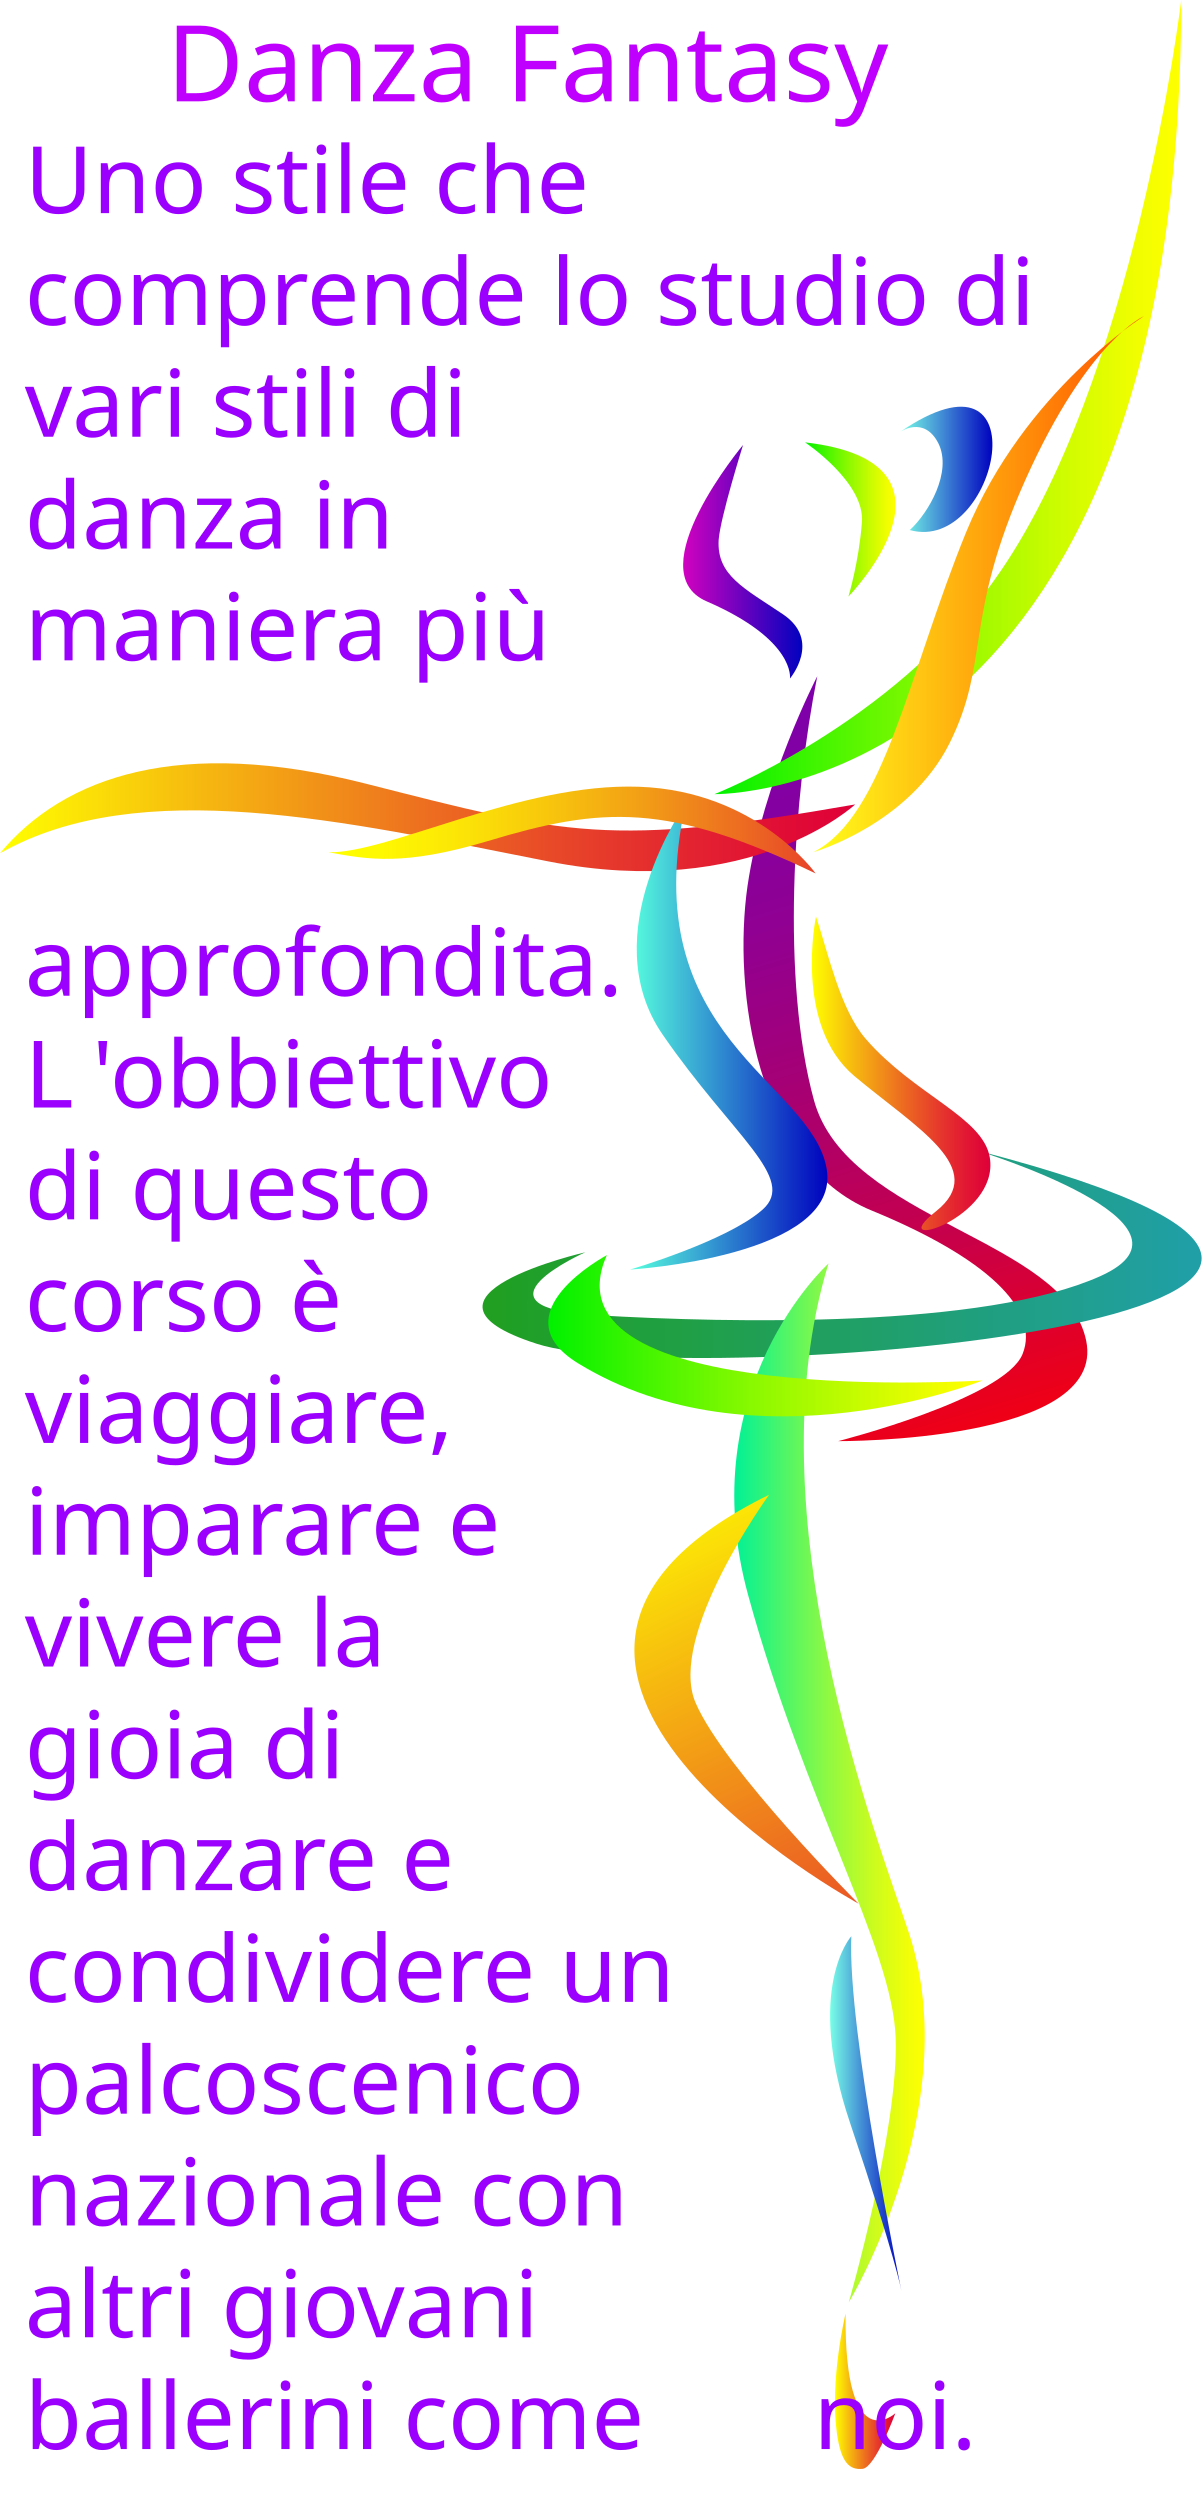
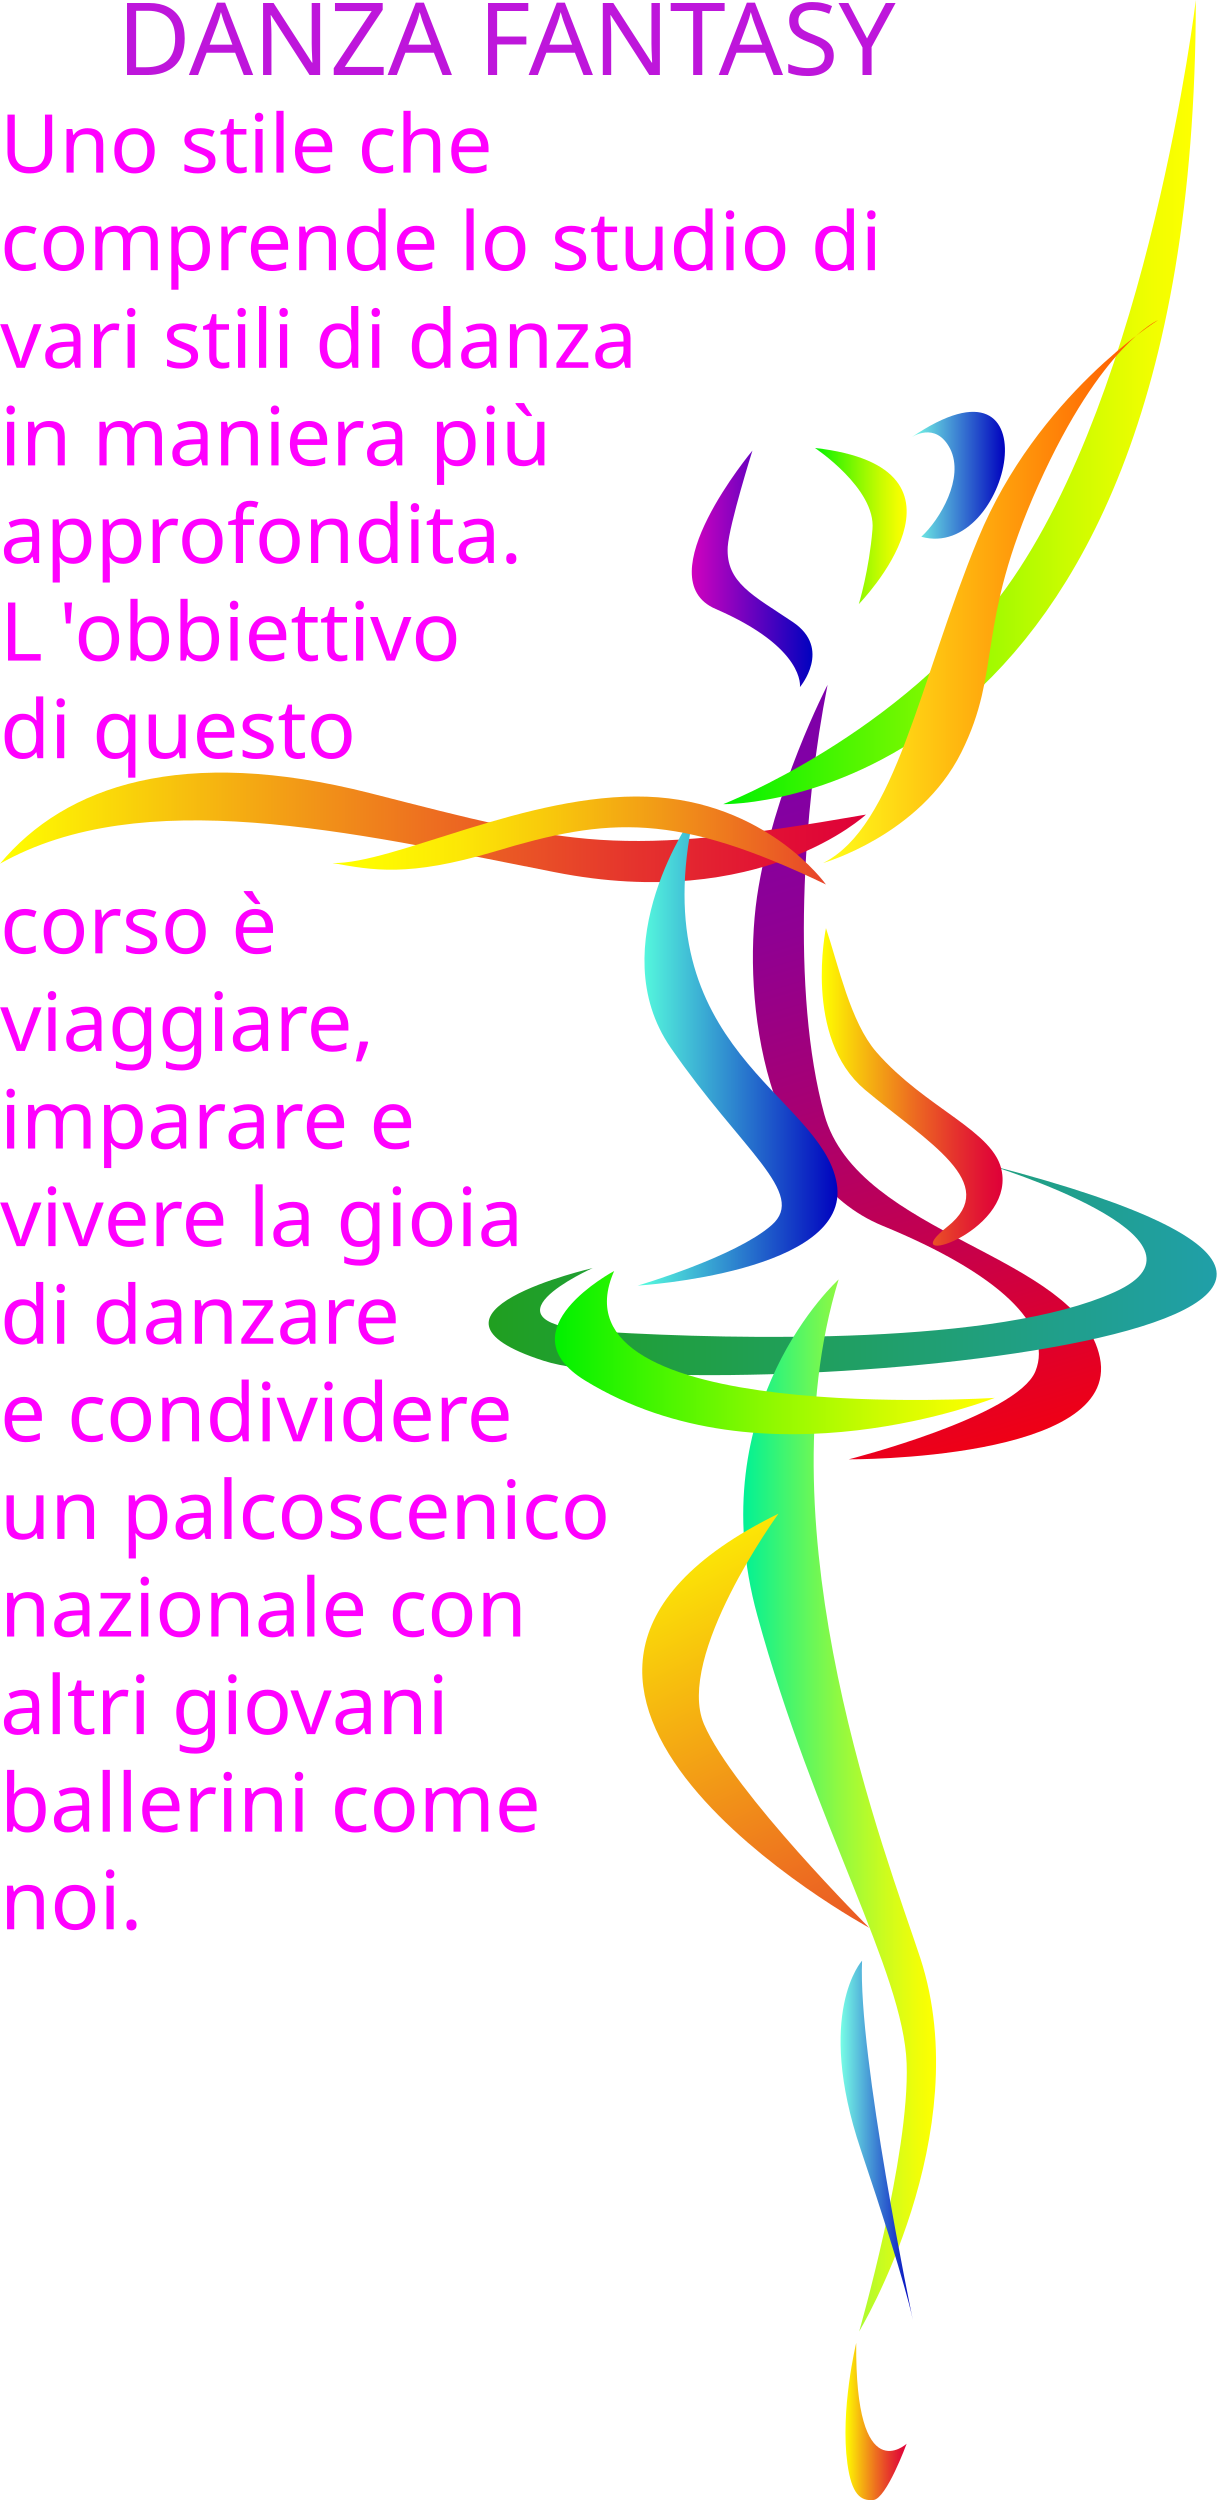
- <svg xmlns="http://www.w3.org/2000/svg" version="1.1" id="Layer_1" x="0px" y="0px" viewBox="-63.2 7.8 374.1 778.2" style="enable-background:new -63.2 7.8 374.1 778.2;" xml:space="preserve">
+ <svg xmlns="http://www.w3.org/2000/svg" version="1.1" id="Layer_1" x="0px" y="0px" viewBox="0 0 374 768.5" style="enable-background:new 0 0 374 768.5;" xml:space="preserve">
  <style type="text/css">
	.st0{fill:url(#SVGID_1_);}
	.st1{fill:url(#SVGID_2_);}
	.st2{fill:url(#SVGID_3_);}
	.st3{fill:url(#SVGID_4_);}
	.st4{fill:url(#SVGID_5_);}
	.st5{fill:url(#SVGID_6_);}
	.st6{fill:url(#SVGID_7_);}
	.st7{fill:url(#SVGID_8_);}
	.st8{fill:url(#SVGID_9_);}
	.st9{fill:url(#SVGID_10_);}
	.st10{fill:url(#SVGID_11_);}
	.st11{fill:url(#SVGID_12_);}
	.st12{fill:url(#SVGID_13_);}
	.st13{fill:url(#SVGID_14_);}
	.st14{fill:url(#SVGID_15_);}
	.st15{fill:url(#SVGID_16_);}
	.st16{fill:none;}
- 	.st17{fill:#C000FF;}
+ 	.st17{fill:#BE16DB;}
	.st18{font-family:'Vivian';}
- 	.st19{font-size:33px;}
- 	.st20{fill:#9B00FF;}
- 	.st21{font-size:29px;}
+ 	.st19{font-size:31px;}
+ 	.st20{fill:#FF00FF;}
+ 	.st21{font-size:25px;}
	.st22{font-family:'MyriadPro-Regular';}
</style>
  <g>
-     <linearGradient id="SVGID_1_" gradientUnits="userSpaceOnUse" x1="149.498" y1="612.95" x2="186.603" y2="612.95" gradientTransform="matrix(1 0 0 -1 0 795.6)">
+     <linearGradient id="SVGID_1_" gradientUnits="userSpaceOnUse" x1="212.66" y1="174.811" x2="249.79" y2="174.811">
      <stop offset="0" style="stop-color:#D102BF" />
      <stop offset="1" style="stop-color:#0002BF" />
    </linearGradient>
-     <path class="st0" d="M168.1,146.3c0,0-32.9,39.4-11.3,48.7c27.7,12,25.9,24,25.9,24s10-11.8-2.2-20s-20.6-12.1-20-23.1   C161,168.9,168.1,146.3,168.1,146.3z" />
-     <linearGradient id="SVGID_2_" gradientUnits="userSpaceOnUse" x1="246.344" y1="321.437" x2="170.345" y2="575.437" gradientTransform="matrix(1 0 0 -1 0 795.6)">
+     <path class="st0" d="M231.3,138.5c0,0-32.9,39.4-11.3,48.7c27.7,12,25.9,24,25.9,24s10-11.8-2.2-20c-12.2-8.2-20.6-12.1-20-23.1   C224.2,161.1,231.3,138.5,231.3,138.5z" />
+     <linearGradient id="SVGID_2_" gradientUnits="userSpaceOnUse" x1="309.594" y1="466.337" x2="233.594" y2="212.337">
      <stop offset="0" style="stop-color:#FF0000" />
      <stop offset="7.378685e-002" style="stop-color:#F10013" />
      <stop offset="0.306" style="stop-color:#C80049" />
      <stop offset="0.523" style="stop-color:#A70073" />
      <stop offset="0.718" style="stop-color:#900092" />
      <stop offset="0.883" style="stop-color:#8200A4" />
      <stop offset="1" style="stop-color:#7D00AB" />
    </linearGradient>
-     <path class="st1" d="M191.2,218.3c0,0-16.9,32.6-21.7,65.2c-4.7,32.6,2.8,86.4,38.6,101.1s52.6,30.8,47,44.7   c-5.6,13.9-57.4,27.1-57.4,27.1s83.8,0.5,77.2-31.3c-6.6-31.8-74.3-37.2-84.7-74.7C179.9,312.9,183.7,255.8,191.2,218.3z" />
-     <linearGradient id="SVGID_3_" gradientUnits="userSpaceOnUse" x1="87.01" y1="397.388" x2="310.845" y2="397.388" gradientTransform="matrix(1 0 0 -1 0 795.6)">
+     <path class="st1" d="M254.4,210.5c0,0-16.9,32.6-21.7,65.2c-4.7,32.6,2.8,86.4,38.6,101.1c35.8,14.7,52.6,30.8,47,44.7   c-5.6,13.9-57.4,27.1-57.4,27.1s83.8,0.5,77.2-31.3c-6.6-31.8-74.3-37.2-84.7-74.7C243.1,305.1,246.9,248,254.4,210.5z" />
+     <linearGradient id="SVGID_3_" gradientUnits="userSpaceOnUse" x1="150.271" y1="390.402" x2="374.023" y2="390.402">
      <stop offset="0" style="stop-color:#209F20" />
      <stop offset="1" style="stop-color:#209FA8" />
    </linearGradient>
-     <path class="st2" d="M240.8,365.9c0,0,74.7,22.8,38.6,39.1c-36.1,16.3-115,14.7-157,12.2c-42-2.4-3.4-19.6-3.4-19.6   s-60.5,13.9-15.1,28.5C149.3,440.9,442.4,418,240.8,365.9z" />
-     <linearGradient id="SVGID_4_" gradientUnits="userSpaceOnUse" x1="165.367" y1="232.8" x2="224.644" y2="232.8" gradientTransform="matrix(1 0 0 -1 0 795.6)">
+     <path class="st2" d="M304,358.1c0,0,74.7,22.8,38.6,39.1c-36.1,16.3-115,14.7-157,12.2c-42-2.4-3.4-19.6-3.4-19.6   s-60.5,13.9-15.1,28.5C212.5,433.1,505.5,410.2,304,358.1z" />
+     <linearGradient id="SVGID_4_" gradientUnits="userSpaceOnUse" x1="228.473" y1="555.005" x2="287.721" y2="555.005">
      <stop offset="0" style="stop-color:#00F196" />
      <stop offset="0.212" style="stop-color:#40F570" />
      <stop offset="0.499" style="stop-color:#91F941" />
      <stop offset="0.735" style="stop-color:#CCFC1E" />
      <stop offset="0.908" style="stop-color:#F1FE08" />
      <stop offset="1" style="stop-color:#FFFF00" />
    </linearGradient>
-     <path class="st3" d="M194.7,401.1c0,0-42.8,38.6-25,103.3c17.7,64.7,44.9,109.5,45.9,137.7S201,724.5,201,724.5   s36.5-60.5,18.8-114.8C209.6,579,170.7,479.3,194.7,401.1z" />
-     <linearGradient id="SVGID_5_" gradientUnits="userSpaceOnUse" x1="187.355" y1="626.1" x2="215.567" y2="626.1" gradientTransform="matrix(1 0 0 -1 0 795.6)">
+     <path class="st3" d="M257.8,393.3c0,0-42.8,38.6-25,103.3c17.7,64.7,44.9,109.5,45.9,137.7c1,28.2-14.6,82.4-14.6,82.4   s36.5-60.5,18.8-114.8C272.8,571.2,233.8,471.5,257.8,393.3z" />
+     <linearGradient id="SVGID_5_" gradientUnits="userSpaceOnUse" x1="250.517" y1="161.665" x2="278.729" y2="161.665">
      <stop offset="0" style="stop-color:#00F100" />
      <stop offset="0.212" style="stop-color:#40F500" />
      <stop offset="0.499" style="stop-color:#91F900" />
      <stop offset="0.735" style="stop-color:#CCFC00" />
      <stop offset="0.908" style="stop-color:#F1FE00" />
      <stop offset="1" style="stop-color:#FFFF00" />
    </linearGradient>
-     <path class="st4" d="M187.4,145.5c0,0,18.8,12.5,17.7,25c-1,12.5-4.2,23-4.2,23S241.6,151.7,187.4,145.5z" />
-     <linearGradient id="SVGID_6_" gradientUnits="userSpaceOnUse" x1="138.958" y1="327.596" x2="246.958" y2="102.597" gradientTransform="matrix(1 0 0 -1 0 795.6)">
+     <path class="st4" d="M250.5,137.7c0,0,18.8,12.5,17.7,25c-1,12.5-4.2,23-4.2,23S304.8,143.9,250.5,137.7z" />
+     <linearGradient id="SVGID_6_" gradientUnits="userSpaceOnUse" x1="202.115" y1="460.205" x2="310.115" y2="685.205">
      <stop offset="0" style="stop-color:#FFFF00" />
      <stop offset="0.212" style="stop-color:#F7BF0E" />
      <stop offset="0.499" style="stop-color:#ED6E20" />
      <stop offset="0.735" style="stop-color:#E5332D" />
      <stop offset="0.908" style="stop-color:#E10E35" />
      <stop offset="1" style="stop-color:#DF0038" />
    </linearGradient>
-     <path class="st5" d="M176.2,473.1c0,0-31.8,43.8-22.9,64.7c9,20.9,50.8,62.6,50.8,62.6S67.7,526.3,176.2,473.1z" />
-     <linearGradient id="SVGID_7_" gradientUnits="userSpaceOnUse" x1="159.2" y1="664.199" x2="304.5" y2="664.199" gradientTransform="matrix(1 0 0 -1 0 795.6)">
+     <path class="st5" d="M239.3,465.3c0,0-31.8,43.8-22.9,64.7c9,20.9,50.8,62.6,50.8,62.6S130.9,518.5,239.3,465.3z" />
+     <linearGradient id="SVGID_7_" gradientUnits="userSpaceOnUse" x1="222.346" y1="123.61" x2="367.644" y2="123.61">
      <stop offset="0" style="stop-color:#00F100" />
      <stop offset="0.212" style="stop-color:#40F500" />
      <stop offset="0.499" style="stop-color:#91F900" />
      <stop offset="0.735" style="stop-color:#CCFC00" />
      <stop offset="0.908" style="stop-color:#F1FE00" />
      <stop offset="1" style="stop-color:#FFFF00" />
    </linearGradient>
-     <path class="st6" d="M304.5,7.8c0,0-14.3,119.4-58.2,180.6c-32.4,45.3-87.1,66.6-87.1,66.6S304.2,257.9,304.5,7.8z" />
-     <linearGradient id="SVGID_8_" gradientUnits="userSpaceOnUse" x1="-63.2" y1="533.42" x2="203" y2="533.42" gradientTransform="matrix(1 0 0 -1 0 795.6)">
+     <path class="st6" d="M367.6,0c0,0-14.3,119.4-58.2,180.6c-32.4,45.3-87.1,66.6-87.1,66.6S367.3,250.1,367.6,0z" />
+     <linearGradient id="SVGID_8_" gradientUnits="userSpaceOnUse" x1="0" y1="254.322" x2="266.168" y2="254.322">
      <stop offset="0" style="stop-color:#FFFF00" />
      <stop offset="0.212" style="stop-color:#F7BF0E" />
      <stop offset="0.499" style="stop-color:#ED6E20" />
      <stop offset="0.735" style="stop-color:#E5332D" />
      <stop offset="0.908" style="stop-color:#E10E35" />
      <stop offset="1" style="stop-color:#DF0038" />
    </linearGradient>
-     <path class="st7" d="M203,258.2c0,0-32.3,30.3-95.7,17.7c-63.4-12.5-126.8-27.1-170.5-2.5c20.1-24.1,56.2-36.3,113.7-21.7   C113.2,267.6,126,271.7,203,258.2z" />
-     <linearGradient id="SVGID_9_" gradientUnits="userSpaceOnUse" x1="216.9" y1="641.704" x2="245.72" y2="641.704" gradientTransform="matrix(1 0 0 -1 0 795.6)">
+     <path class="st7" d="M266.2,250.4c0,0-32.3,30.3-95.7,17.7C107.1,255.6,43.7,240.9,0,265.5c20.1-24.1,56.2-36.3,113.7-21.7   C176.4,259.8,189.1,263.9,266.2,250.4z" />
+     <linearGradient id="SVGID_9_" gradientUnits="userSpaceOnUse" x1="280.07" y1="146.101" x2="308.882" y2="146.101">
      <stop offset="0" style="stop-color:#78FFE6" />
      <stop offset="1" style="stop-color:#0002BF" />
    </linearGradient>
-     <path class="st8" d="M216.9,142.3c0,0,7.5-5.3,12,3.5c4.4,8.9-3.1,21.7-8.9,27C247.5,180.4,261.7,111.7,216.9,142.3z" />
-     <linearGradient id="SVGID_10_" gradientUnits="userSpaceOnUse" x1="132.9" y1="465.05" x2="194.359" y2="465.05" gradientTransform="matrix(1 0 0 -1 0 795.6)">
+     <path class="st8" d="M280.1,134.5c0,0,7.5-5.3,12,3.5c4.4,8.9-3.1,21.7-8.9,27C310.7,172.6,324.9,103.9,280.1,134.5z" />
+     <linearGradient id="SVGID_10_" gradientUnits="userSpaceOnUse" x1="196.044" y1="322.769" x2="257.493" y2="322.769">
      <stop offset="0" style="stop-color:#57FFDE" />
      <stop offset="1" style="stop-color:#0002BF" />
    </linearGradient>
-     <path class="st9" d="M150.2,258.1c0,0-28.8,40.4-7.1,71.8c21.7,31.5,42.1,44.8,31,54.5c-11.1,9.8-41.2,18.6-41.2,18.6   s66.1-4,61.2-31.5C189.2,344.1,134.2,330.8,150.2,258.1z" />
-     <linearGradient id="SVGID_11_" gradientUnits="userSpaceOnUse" x1="195.191" y1="129.9" x2="217.347" y2="129.9" gradientTransform="matrix(1 0 0 -1 0 795.6)">
+     <path class="st9" d="M213.3,250.3c0,0-28.8,40.4-7.1,71.8c21.7,31.5,42.1,44.8,31,54.5c-11.1,9.8-41.2,18.6-41.2,18.6   s66.1-4,61.2-31.5C252.4,336.3,197.4,323,213.3,250.3z" />
+     <linearGradient id="SVGID_11_" gradientUnits="userSpaceOnUse" x1="258.357" y1="657.914" x2="280.513" y2="657.914">
      <stop offset="0" style="stop-color:#78FFE6" />
      <stop offset="1" style="stop-color:#0002BF" />
    </linearGradient>
-     <path class="st10" d="M201.8,610.5c0,0-14.6,16-0.4,58.1s16,52.3,16,52.3S200.5,639.8,201.8,610.5z" />
-     <linearGradient id="SVGID_12_" gradientUnits="userSpaceOnUse" x1="189.509" y1="453.686" x2="245.098" y2="453.686" gradientTransform="matrix(1 0 0 -1 0 795.6)">
+     <path class="st10" d="M265,602.7c0,0-14.6,16-0.4,58.1c14.2,42.1,16,52.3,16,52.3S263.7,632,265,602.7z" />
+     <linearGradient id="SVGID_12_" gradientUnits="userSpaceOnUse" x1="252.616" y1="334.031" x2="308.192" y2="334.031">
      <stop offset="0" style="stop-color:#FFFF00" />
      <stop offset="0.212" style="stop-color:#F7BF0E" />
      <stop offset="0.499" style="stop-color:#ED6E20" />
      <stop offset="0.735" style="stop-color:#E5332D" />
      <stop offset="0.908" style="stop-color:#E10E35" />
      <stop offset="1" style="stop-color:#DF0038" />
    </linearGradient>
-     <path class="st11" d="M206.3,331.2c-8-9.2-11.7-26.8-15.5-38.1c0,0-7.1,33.7,12,49.7s42.1,28.8,25.3,42.1   c-16.9,13.3,20,2.2,16.8-16.8C242.8,355.5,221.5,348.7,206.3,331.2z" />
-     <linearGradient id="SVGID_13_" gradientUnits="userSpaceOnUse" x1="189.9" y1="605.95" x2="292.9" y2="605.95" gradientTransform="matrix(1 0 0 -1 0 795.6)">
+     <path class="st11" d="M269.4,323.4c-8-9.2-11.7-26.8-15.5-38.1c0,0-7.1,33.7,12,49.7c19.1,16,42.1,28.8,25.3,42.1   c-16.9,13.3,20,2.2,16.8-16.8C306,347.7,284.6,340.9,269.4,323.4z" />
+     <linearGradient id="SVGID_13_" gradientUnits="userSpaceOnUse" x1="253.021" y1="181.846" x2="356.065" y2="181.846">
      <stop offset="0" style="stop-color:#FFFF1A" />
      <stop offset="1" style="stop-color:#FF4D00" />
    </linearGradient>
-     <path class="st12" d="M189.9,273.1c0,0,29.8-8.5,42.5-34s4.2-38.7,23.7-82.2c19.5-43.4,36.8-50.7,36.8-50.7s-37.2,23.2-55.3,67.1   C219.6,217.3,212.2,261.9,189.9,273.1z" />
-     <linearGradient id="SVGID_14_" gradientUnits="userSpaceOnUse" x1="39" y1="529.428" x2="190.7" y2="529.428" gradientTransform="matrix(1 0 0 -1 0 795.6)">
+     <path class="st12" d="M253,265.3c0,0,29.8-8.5,42.5-34c12.7-25.5,4.2-38.7,23.7-82.2c19.5-43.4,36.8-50.7,36.8-50.7   s-37.2,23.2-55.3,67.1S275.4,254.1,253,265.3z" />
+     <linearGradient id="SVGID_14_" gradientUnits="userSpaceOnUse" x1="102.259" y1="258.366" x2="253.908" y2="258.366">
      <stop offset="0" style="stop-color:#FFFF00" />
      <stop offset="0.109" style="stop-color:#FEF801" />
      <stop offset="0.264" style="stop-color:#FCE606" />
      <stop offset="0.446" style="stop-color:#F8C70C" />
      <stop offset="0.649" style="stop-color:#F29D16" />
      <stop offset="0.867" style="stop-color:#EC6722" />
      <stop offset="1" style="stop-color:#E7422A" />
    </linearGradient>
-     <path class="st13" d="M190.7,279.7c0,0-18.2-25.7-55-27s-78,20.8-96.7,20.4c12.4,2.2,23.1,4.4,49.7-3.5   C124.1,258.9,144.6,257.5,190.7,279.7z" />
-     <linearGradient id="SVGID_15_" gradientUnits="userSpaceOnUse" x1="196.742" y1="43.428" x2="215.547" y2="43.428" gradientTransform="matrix(1 0 0 -1 0 795.6)">
+     <path class="st13" d="M253.9,271.9c0,0-18.2-25.7-55-27c-36.8-1.3-78,20.8-96.7,20.4c12.4,2.2,23.1,4.4,49.7-3.5   C187.2,251.1,207.8,249.7,253.9,271.9z" />
+     <linearGradient id="SVGID_15_" gradientUnits="userSpaceOnUse" x1="259.904" y1="744.353" x2="278.715" y2="744.353">
      <stop offset="0" style="stop-color:#FFFF00" />
      <stop offset="0.212" style="stop-color:#F7BF0E" />
      <stop offset="0.499" style="stop-color:#ED6E20" />
      <stop offset="0.735" style="stop-color:#E5332D" />
      <stop offset="0.908" style="stop-color:#E10E35" />
      <stop offset="1" style="stop-color:#DF0038" />
    </linearGradient>
-     <path class="st14" d="M200,728c0,0-5,20.7-2.7,37.2c1.3,9.3,4,11.5,8,11.1s10.2-17.3,10.2-17.3S199.6,773.6,200,728z" />
-     <linearGradient id="SVGID_16_" gradientUnits="userSpaceOnUse" x1="107.475" y1="372.006" x2="242.7" y2="372.006" gradientTransform="matrix(1 0 0 -1 0 795.6)">
+     <path class="st14" d="M263.2,720.2c0,0-5,20.7-2.7,37.2c1.3,9.3,4,11.5,8,11.1c4-0.4,10.2-17.3,10.2-17.3S262.8,765.8,263.2,720.2z   " />
+     <linearGradient id="SVGID_16_" gradientUnits="userSpaceOnUse" x1="170.594" y1="415.841" x2="305.875" y2="415.841">
      <stop offset="0" style="stop-color:#00F100" />
      <stop offset="0.212" style="stop-color:#40F500" />
      <stop offset="0.499" style="stop-color:#91F900" />
      <stop offset="0.735" style="stop-color:#CCFC00" />
      <stop offset="0.908" style="stop-color:#F1FE00" />
      <stop offset="1" style="stop-color:#FFFF00" />
    </linearGradient>
-     <path class="st15" d="M125.7,398.5c0,0-34.2,18.2-8.9,33.7c55,33.7,125.9,5.3,125.9,5.3S104.4,446.4,125.7,398.5z" />
+     <path class="st15" d="M188.8,390.7c0,0-34.2,18.2-8.9,33.7c55,33.7,125.9,5.3,125.9,5.3S167.5,438.6,188.8,390.7z" />
  </g>
-   <rect x="-55.5" y="14.8" class="st16" width="358.7" height="767" />
-   <text transform="matrix(1 0 0 1 -11.3825 39.3515)">
-     <tspan x="0" y="0" class="st17 st18 st19">Danza Fantasy</tspan>
-     <tspan x="-44.1" y="34.8" class="st20 st18 st21">Uno stile che</tspan>
-     <tspan x="-44.1" y="69.6" class="st20 st18 st21">comprende lo studio di </tspan>
-     <tspan x="-44.1" y="104.4" class="st20 st18 st21">vari stili di</tspan>
-     <tspan x="-44.1" y="139.2" class="st20 st18 st21">danza in</tspan>
-     <tspan x="-44.1" y="174" class="st20 st18 st21">maniera più</tspan>
-     <tspan x="-44.1" y="278.4" class="st20 st18 st21">approfondita.</tspan>
-     <tspan x="-44.1" y="313.2" class="st20 st18 st21">L</tspan>
-     <tspan x="-23.1" y="313.2" class="st20 st22 st21">'</tspan>
-     <tspan x="-17.6" y="313.2" class="st20 st18 st21">obbiettivo</tspan>
-     <tspan x="-44.1" y="348" class="st20 st18 st21">di questo</tspan>
-     <tspan x="-44.1" y="382.8" class="st20 st18 st21">corso è</tspan>
-     <tspan x="-44.1" y="417.6" class="st20 st18 st21">viaggiare,</tspan>
-     <tspan x="-44.1" y="452.4" class="st20 st18 st21">imparare e</tspan>
-     <tspan x="-44.1" y="487.2" class="st20 st18 st21">vivere la</tspan>
-     <tspan x="-44.1" y="522" class="st20 st18 st21">gioia di</tspan>
-     <tspan x="-44.1" y="556.8" class="st20 st18 st21">danzare e</tspan>
-     <tspan x="-44.1" y="591.6" class="st20 st18 st21">condividere un</tspan>
-     <tspan x="-44.1" y="626.4" class="st20 st18 st21">palcoscenico</tspan>
-     <tspan x="-44.1" y="661.2" class="st20 st18 st21">nazionale con</tspan>
-     <tspan x="-44.1" y="696" class="st20 st18 st21">altri giovani</tspan>
-     <tspan x="-44.1" y="730.8" class="st20 st18 st21">ballerini come       noi.</tspan>
+   <rect class="st16" width="374" height="768.5" />
+   <text transform="matrix(1 0 0 1 36.043 23.0635)">
+     <tspan x="0" y="0" class="st17 st18 st19">DANZA FANTASY</tspan>
+     <tspan x="-36" y="30" class="st20 st18 st21">Uno stile che</tspan>
+     <tspan x="-36" y="60" class="st20 st18 st21">comprende lo studio di</tspan>
+     <tspan x="-36" y="90" class="st20 st18 st21">vari stili di danza</tspan>
+     <tspan x="-36" y="120" class="st20 st18 st21">in maniera più</tspan>
+     <tspan x="-36" y="150" class="st20 st18 st21">approfondita.</tspan>
+     <tspan x="-36" y="180" class="st20 st18 st21">L</tspan>
+     <tspan x="-17.9" y="180" class="st20 st22 st21">'</tspan>
+     <tspan x="-13.2" y="180" class="st20 st18 st21">obbiettivo</tspan>
+     <tspan x="-36" y="210" class="st20 st18 st21">di questo</tspan>
+     <tspan x="-36" y="270" class="st20 st18 st21">corso è</tspan>
+     <tspan x="-36" y="300" class="st20 st18 st21">viaggiare,</tspan>
+     <tspan x="-36" y="330" class="st20 st18 st21">imparare e</tspan>
+     <tspan x="-36" y="360" class="st20 st18 st21">vivere la gioia</tspan>
+     <tspan x="-36" y="390" class="st20 st18 st21">di danzare</tspan>
+     <tspan x="-36" y="420" class="st20 st18 st21">e condividere </tspan>
+     <tspan x="-36" y="450" class="st20 st18 st21">un palcoscenico</tspan>
+     <tspan x="-36" y="480" class="st20 st18 st21">nazionale con</tspan>
+     <tspan x="-36" y="510" class="st20 st18 st21">altri giovani</tspan>
+     <tspan x="-36" y="540" class="st20 st18 st21">ballerini come</tspan>
+     <tspan x="-36" y="570" class="st20 st18 st21">noi.</tspan>
  </text>
</svg>
